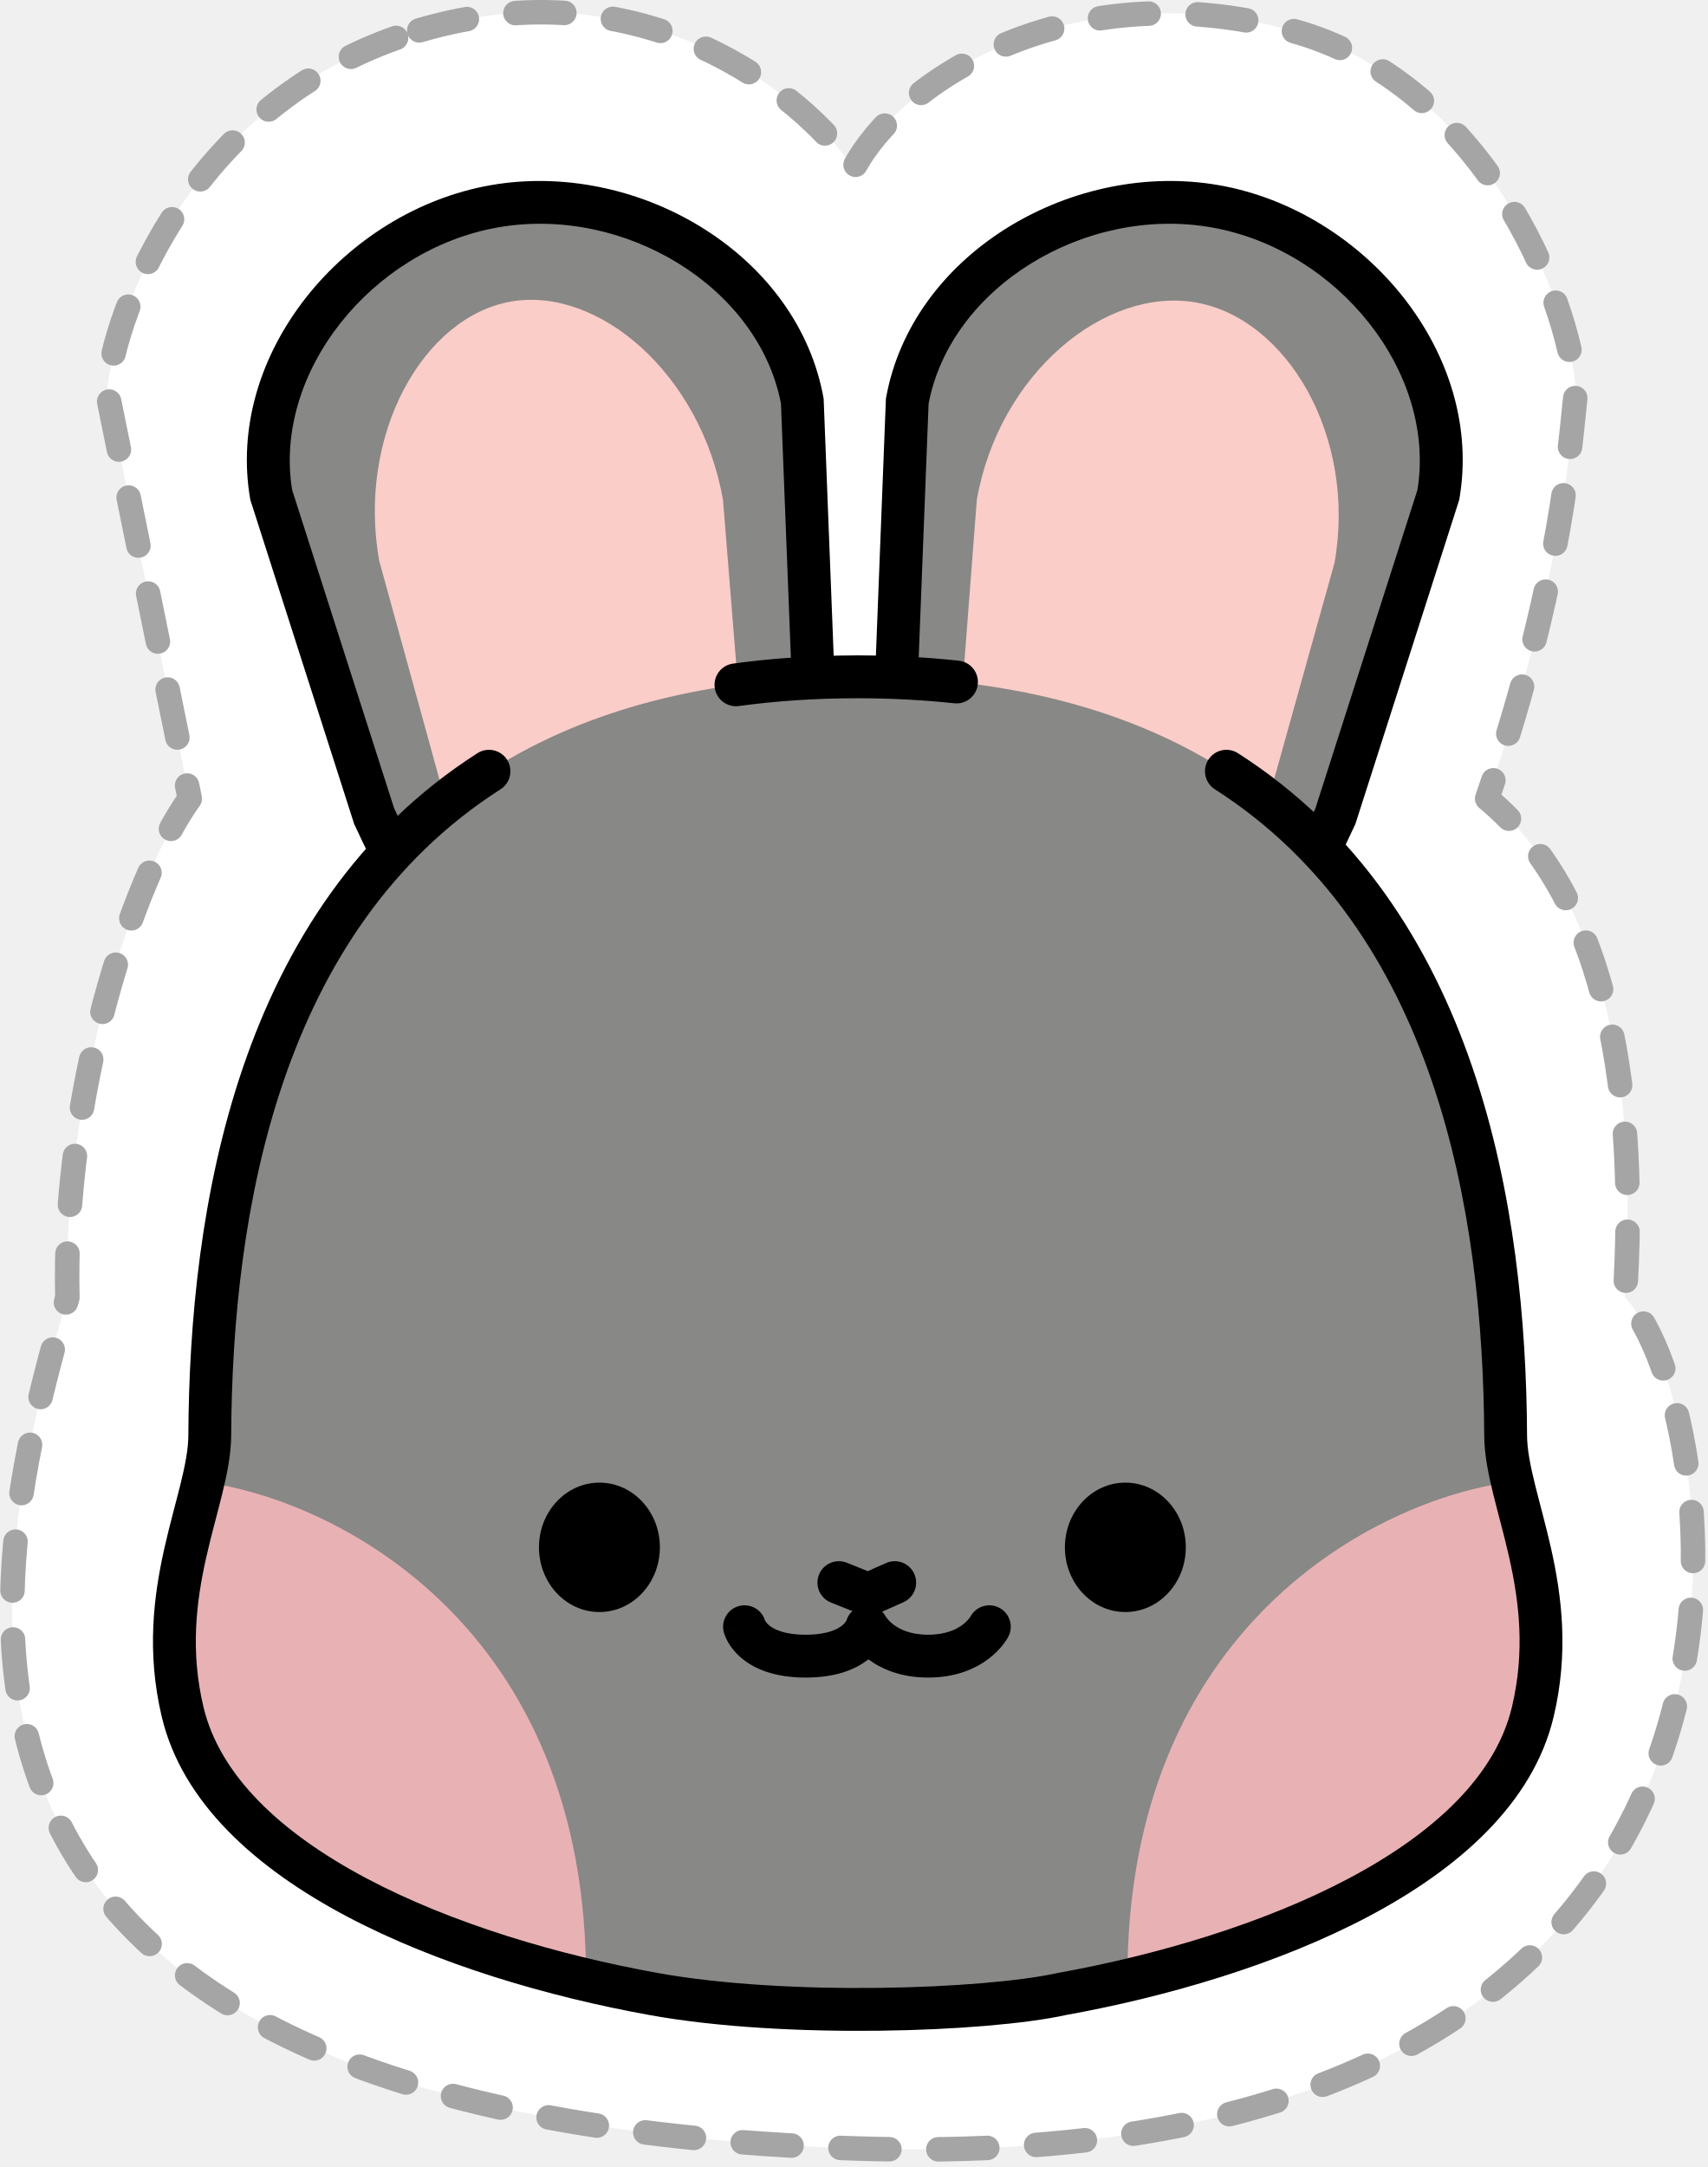
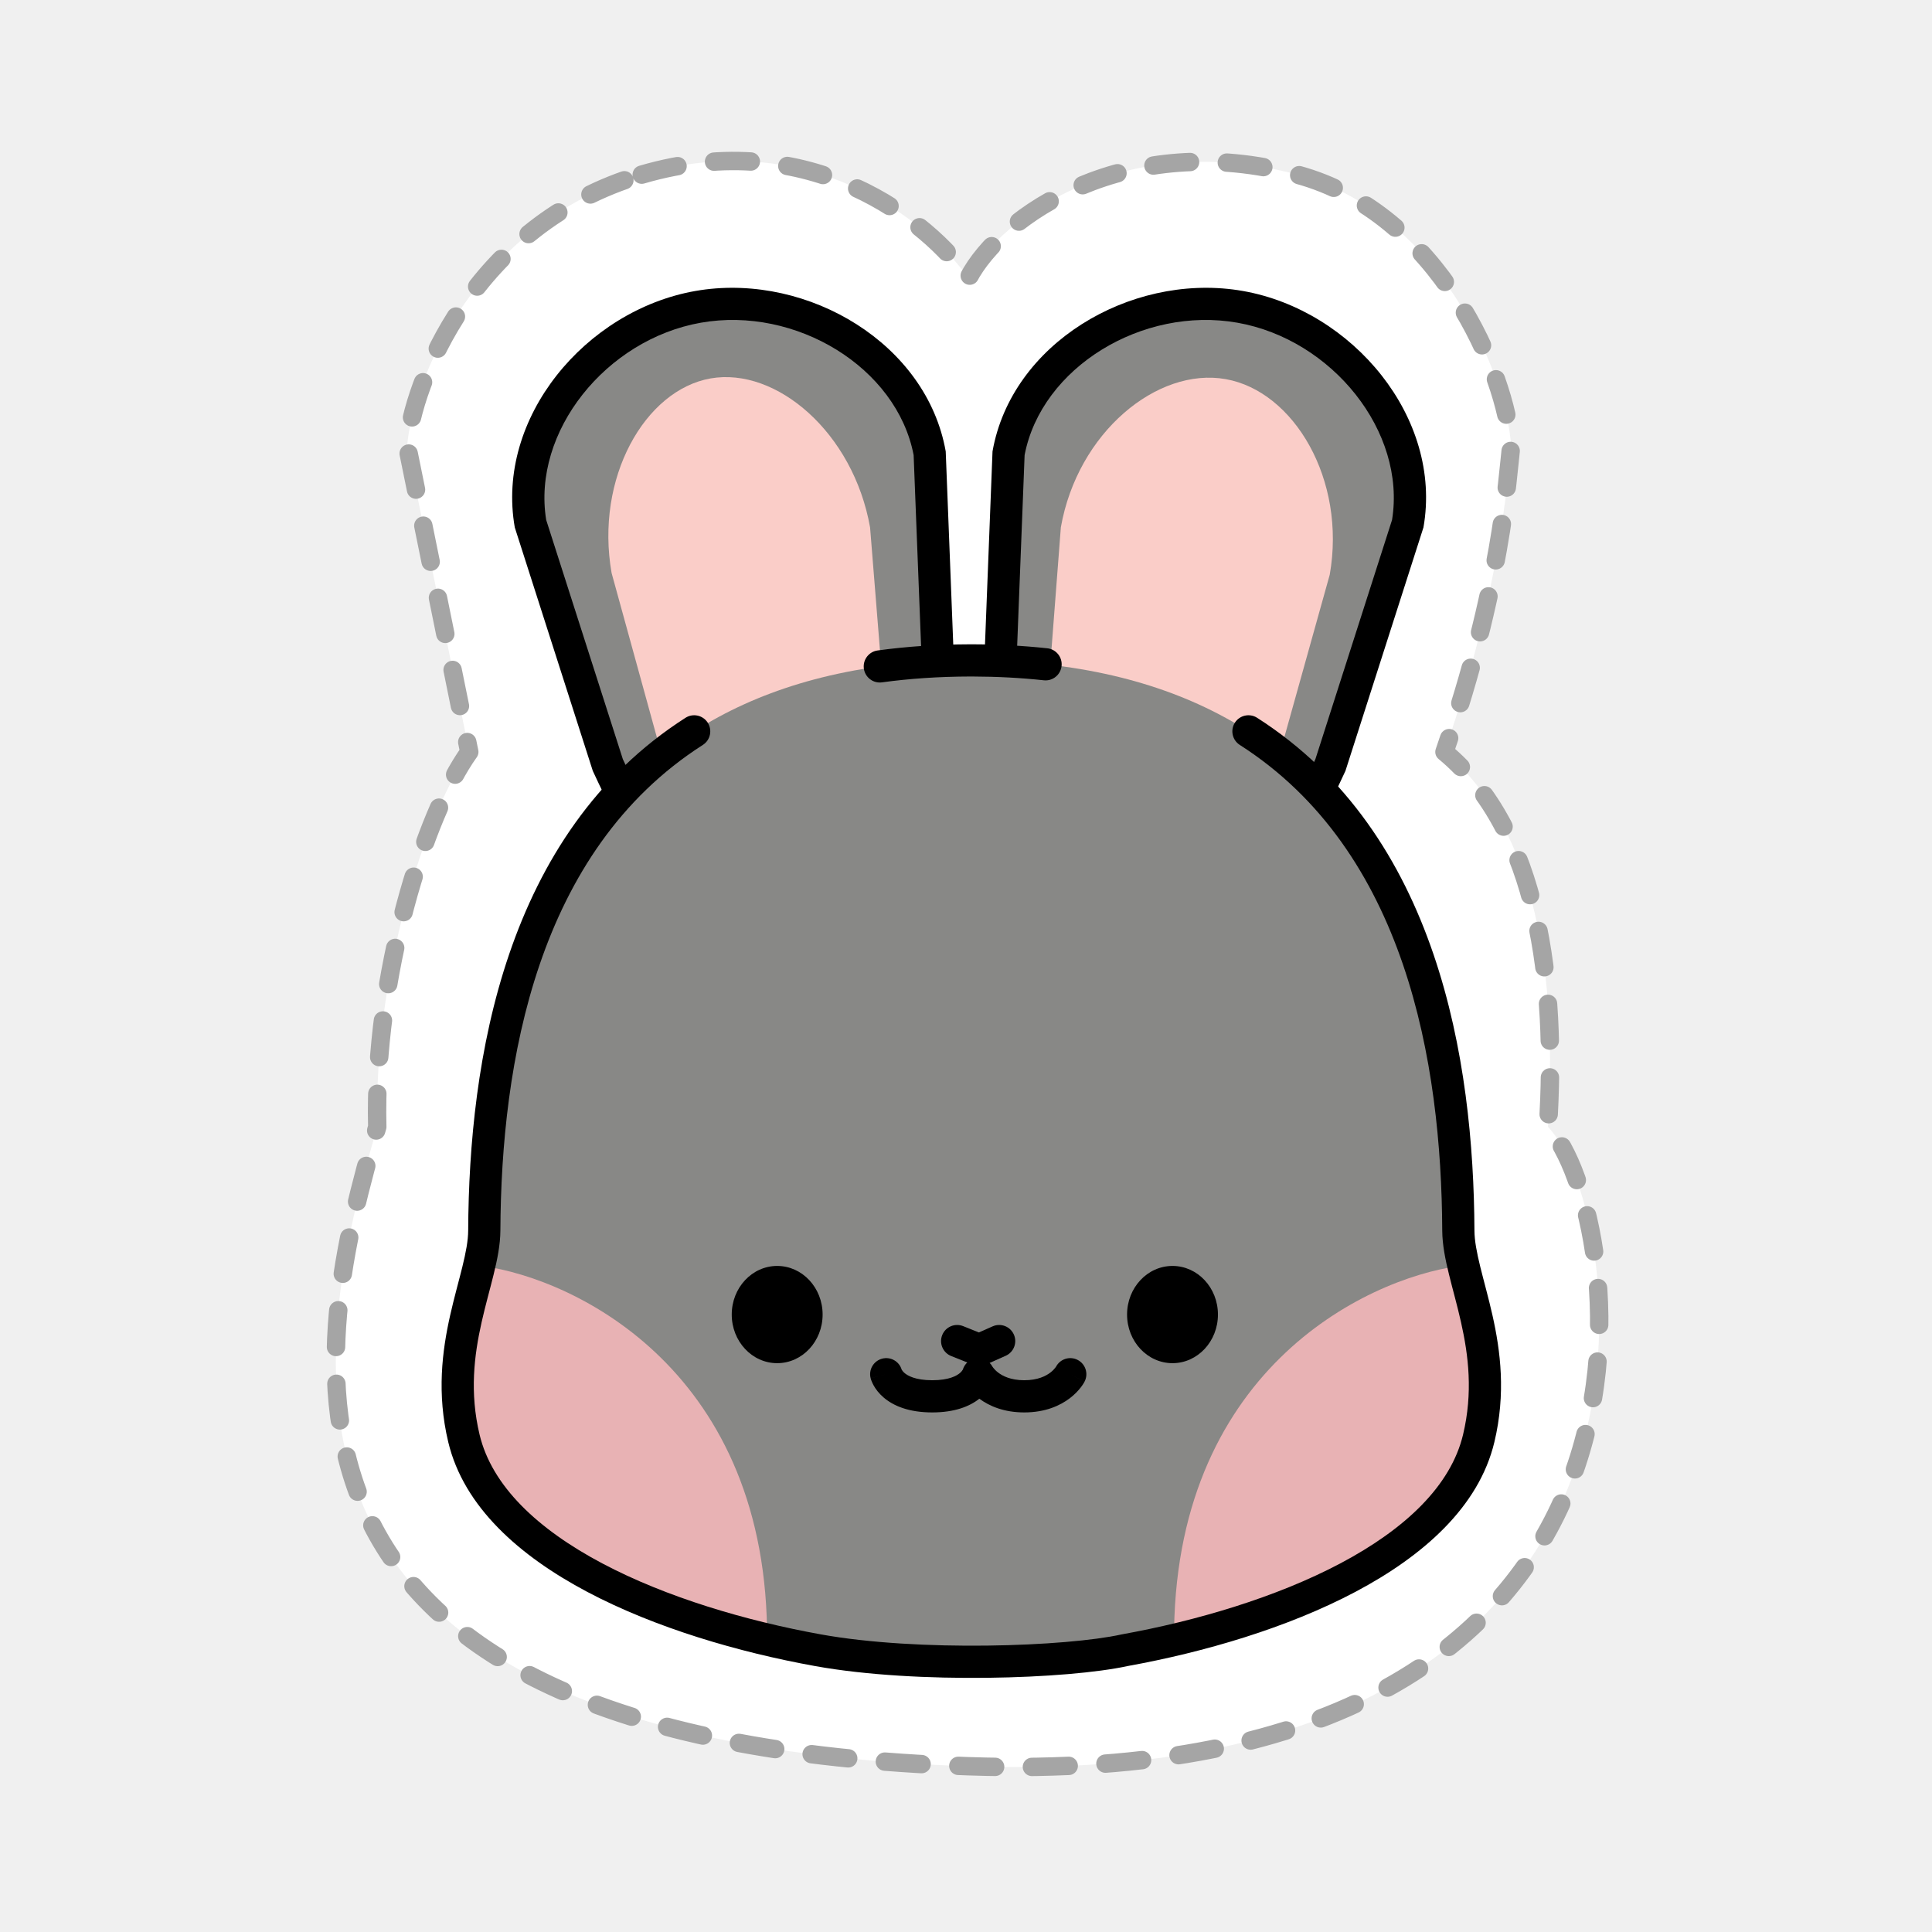
- <svg xmlns="http://www.w3.org/2000/svg" width="279" height="354" viewBox="0 0 279 354" fill="none">
-   <path d="M68.509 4.963C105.309 -5.837 131.176 15.463 139.509 27.463C146.51 13.963 174.01 -5.037 211.01 4.963C242.01 13.341 256.51 48.463 257.51 63.963C256.676 71.129 255.41 94.463 243.01 130.463C263.51 147.463 267.51 180.463 265.51 211.963C282.51 229.463 302.509 356.463 139.509 350.963C-23.491 345.463 -2.491 258.463 11.009 211.963C10.209 179.163 21.343 143.963 31.01 130.463L17.51 63.963C18.51 50.796 31.709 15.763 68.509 4.963Z" fill="white" stroke="#A5A5A5" stroke-width="4" stroke-linecap="round" stroke-linejoin="round" stroke-dasharray="8 8" />
-   <path d="M140.346 110.564C230.846 110.771 245.78 183.293 246.027 234.515C246.078 245.07 255.156 259.978 250.458 279.676C242.11 314.677 172.111 329.739 140.151 328.685C108.192 329.739 38.193 314.677 29.845 279.676C25.147 259.978 34.224 245.07 34.275 234.515C34.522 183.292 49.456 110.771 139.957 110.564V110.562C140.022 110.562 140.086 110.563 140.151 110.563C140.215 110.563 140.281 110.562 140.346 110.562V110.564Z" fill="#888886" />
-   <path d="M42.617 82.462C38.487 59.043 57.453 36.123 80.556 32.049C103.659 27.976 129.32 43.026 133.45 66.446L135.678 121.019C137.968 154.969 125.155 172.844 111.954 175.171L100.002 177.279C86.801 179.606 73.215 165.137 59.188 134.506L42.617 82.462Z" fill="#888886" />
-   <path d="M236.891 82.094C241.092 58.269 222.251 35.032 199.217 30.97C176.183 26.909 150.531 42.3 146.33 66.125L143.917 121.618C141.515 156.143 154.235 174.272 167.397 176.593L179.313 178.694C192.475 181.014 206.079 166.257 220.179 135.065L236.891 82.094Z" fill="#888886" />
-   <path d="M61.954 91.567C58.316 70.94 69.171 51.785 83.463 49.265C97.754 46.745 114.506 61.032 118.143 81.659L121.986 129.393C124.942 159.128 117.716 174.155 109.55 175.595L102.156 176.899C93.99 178.339 84.83 165.101 74.668 137.736L61.954 91.567Z" fill="#FACDC8" />
-   <path d="M218.068 91.941C221.708 71.301 210.299 52.036 195.432 49.415C180.566 46.794 163.256 60.994 159.616 81.635L155.947 129.432C153.076 159.203 160.686 174.308 169.181 175.805L176.872 177.162C185.367 178.66 194.796 165.459 205.169 138.111L218.068 91.941Z" fill="#FACDC8" />
-   <path d="M99.6 246.045C99.6 251.883 95.298 256.615 89.992 256.615C84.685 256.615 80.383 251.883 80.383 246.045C80.383 240.208 84.685 235.476 89.992 235.476C95.298 235.476 99.6 240.208 99.6 246.045Z" fill="black" />
-   <path d="M200.492 246.045C200.492 251.883 196.19 256.615 190.883 256.615C185.576 256.615 181.274 251.883 181.274 246.045C181.274 240.208 185.576 235.476 190.883 235.476C196.19 235.476 200.492 240.208 200.492 246.045Z" fill="black" />
-   <path d="M81.259 30.076C104.787 26.536 130.453 41.685 134.588 65.138L136.754 120.674C138.997 154.681 126.192 172.87 112.804 175.72L112.166 175.844L110.95 168.951C115.053 168.227 120.182 164.897 124.199 157.106C128.201 149.344 130.849 137.497 129.77 121.135L129.76 120.947L127.612 65.931C123.96 46.845 101.97 33.517 81.356 37.152C60.74 40.787 44.632 60.836 47.732 80.022L64.395 132.027C71.397 147.12 78.038 157.637 84.185 164.025C90.377 170.458 95.068 171.751 98.624 171.124L99.839 178.018L99.201 178.117C85.788 179.955 72.028 165.239 57.865 134.584L40.906 81.657C36.705 57.832 56.314 34.459 80.141 30.258L81.259 30.076ZM110.95 168.951L112.166 175.844L99.839 178.018L98.624 171.124L110.95 168.951Z" fill="black" />
-   <path d="M198.09 30.076C174.561 26.536 148.896 41.685 144.76 65.138L142.595 120.674C140.352 154.681 153.157 172.87 166.544 175.72L167.183 175.844L168.398 168.951C164.296 168.227 159.166 164.897 155.149 157.106C151.148 149.344 148.499 137.497 149.579 121.135L149.589 120.947L151.737 65.931C155.389 46.845 177.378 33.517 197.992 37.152C218.608 40.787 234.717 60.836 231.617 80.022L214.954 132.027C207.951 147.12 201.311 157.637 195.163 164.025C188.972 170.458 184.281 171.751 180.725 171.124L179.509 178.018L180.147 178.117C193.561 179.955 207.321 165.239 221.484 134.584L238.442 81.657C242.643 57.832 223.035 34.459 199.208 30.258L198.09 30.076ZM168.398 168.951L167.183 175.844L179.509 178.018L180.725 171.124L168.398 168.951Z" fill="black" />
-   <path d="M140.346 110.564C230.847 110.771 245.78 183.293 246.028 234.515C246.079 245.07 255.156 259.979 250.458 279.676C242.11 314.677 172.111 329.739 140.152 328.685C108.192 329.738 38.193 314.677 29.845 279.676C25.147 259.979 34.225 245.07 34.276 234.515C34.523 183.293 49.457 110.77 139.958 110.564V110.562C140.023 110.562 140.087 110.563 140.152 110.563C140.216 110.563 140.281 110.562 140.346 110.562V110.564Z" fill="#888886" />
-   <path d="M95.757 323.876C96.141 265.455 54.599 245.084 33.78 242.202C28.976 249.568 26.677 274.391 30.417 282.078C39.065 299.854 49.635 309.463 95.757 323.876Z" fill="#E8B2B4" />
-   <path d="M184.223 323.876C183.838 265.455 225.38 245.084 246.199 242.202C251.004 249.568 253.302 274.391 249.562 282.078C240.914 299.854 230.345 309.463 184.223 323.876Z" fill="#E8B2B4" />
-   <path d="M78.018 123.042C79.646 122 81.81 122.476 82.852 124.104C83.893 125.733 83.417 127.898 81.788 128.939C45.719 152.001 37.952 197.923 37.776 234.532C37.761 237.612 37.094 240.864 36.3 244.09C35.464 247.488 34.538 250.684 33.694 254.434C32.064 261.684 31.075 269.744 33.25 278.864C35.91 290.016 45.84 299.411 59.932 306.871C73.903 314.267 91.263 319.377 107.43 322.298C117.984 324.205 131.307 324.886 143.595 324.739C155.922 324.591 166.884 323.613 172.744 322.325L172.873 322.298C189.04 319.377 206.401 314.266 220.372 306.87C234.463 299.41 244.394 290.016 247.054 278.864C249.229 269.744 248.239 261.684 246.609 254.434C245.765 250.684 244.84 247.488 244.004 244.09C243.21 240.864 242.542 237.612 242.527 234.532C242.351 197.923 234.584 152.001 198.515 128.939C196.886 127.898 196.41 125.733 197.451 124.104C198.493 122.476 200.658 122 202.286 123.042C241.66 148.217 249.35 197.651 249.527 234.498C249.538 236.695 250.025 239.265 250.801 242.417C251.534 245.399 252.593 249.14 253.439 252.899C255.185 260.666 256.385 269.91 253.862 280.488C250.496 294.603 238.335 305.281 223.647 313.057C208.862 320.884 190.787 326.168 174.196 329.172C167.628 330.609 156.13 331.589 143.679 331.739C131.157 331.889 117.345 331.204 106.185 329.187C89.572 326.185 71.464 320.896 56.656 313.057C41.968 305.281 29.807 294.603 26.441 280.488C23.918 269.91 25.118 260.666 26.864 252.899C27.71 249.14 28.769 245.399 29.502 242.417C30.278 239.265 30.765 236.695 30.776 234.498C30.953 197.651 38.643 148.217 78.018 123.042ZM140.445 107.065C146.127 107.081 151.531 107.376 156.668 107.931C158.59 108.139 159.98 109.865 159.773 111.787C159.565 113.708 157.838 115.098 155.916 114.89C151.01 114.36 145.822 114.076 140.338 114.064C140.318 114.064 140.298 114.062 140.278 114.062C140.224 114.062 140.37 114.063 140.155 114.063H140.148C139.932 114.063 140.082 114.062 140.024 114.062C140.004 114.062 139.984 114.064 139.965 114.064C133.1 114.08 126.7 114.52 120.735 115.337C118.82 115.6 117.055 114.26 116.792 112.345C116.53 110.43 117.869 108.665 119.784 108.403C126.058 107.543 132.744 107.085 139.867 107.065C139.897 107.064 139.927 107.062 139.957 107.062C140.003 107.062 140.048 107.063 140.079 107.063H140.225C140.256 107.063 140.3 107.062 140.346 107.062C140.379 107.062 140.412 107.064 140.445 107.065Z" fill="black" />
-   <path d="M107.827 252.771C107.827 258.609 103.404 263.341 97.948 263.341C92.493 263.341 88.07 258.609 88.07 252.771C88.07 246.934 92.493 242.202 97.948 242.202C103.404 242.202 107.827 246.934 107.827 252.771Z" fill="black" />
-   <path d="M193.766 252.771C193.766 258.609 189.343 263.341 183.888 263.341C178.432 263.341 174.01 258.609 174.01 252.771C174.01 246.934 178.432 242.202 183.888 242.202C189.343 242.202 193.766 246.934 193.766 252.771Z" fill="black" />
-   <path d="M120.785 262.354C122.598 261.888 124.446 262.931 124.997 264.698C125.004 264.714 125.016 264.743 125.038 264.781C125.113 264.915 125.289 265.182 125.644 265.485C126.301 266.047 127.946 267.048 131.658 267.048C135.37 267.048 137.015 266.047 137.672 265.485C138.026 265.182 138.202 264.915 138.277 264.781C138.307 264.728 138.322 264.693 138.325 264.686C138.323 264.691 138.317 264.708 138.307 264.737C138.303 264.752 138.297 264.771 138.291 264.793C138.287 264.804 138.284 264.817 138.281 264.83C138.279 264.836 138.277 264.843 138.275 264.85C138.274 264.853 138.273 264.857 138.272 264.86C138.272 264.862 138.271 264.864 138.271 264.865C138.635 263.461 139.827 262.426 141.269 262.265C142.708 262.103 144.097 262.845 144.764 264.129C144.762 264.125 144.76 264.12 144.758 264.116C144.754 264.108 144.75 264.102 144.747 264.096C144.74 264.084 144.736 264.076 144.734 264.072C144.73 264.065 144.734 264.073 144.747 264.093C144.772 264.134 144.832 264.225 144.928 264.35C145.123 264.601 145.462 264.98 145.971 265.373C146.948 266.125 148.704 267.048 151.661 267.048C154.617 267.048 156.374 266.125 157.35 265.373C157.86 264.98 158.198 264.601 158.393 264.35C158.49 264.225 158.549 264.134 158.575 264.093C158.587 264.073 158.592 264.065 158.588 264.072C158.585 264.076 158.581 264.084 158.575 264.096C158.572 264.102 158.567 264.108 158.563 264.116C158.561 264.12 158.56 264.125 158.557 264.129C159.445 262.42 161.548 261.749 163.262 262.63C164.981 263.514 165.659 265.624 164.775 267.343L161.663 265.743C164.634 267.271 164.768 267.342 164.773 267.347C164.773 267.347 164.772 267.349 164.771 267.351C164.77 267.353 164.769 267.357 164.767 267.359C164.764 267.365 164.761 267.371 164.757 267.377C164.751 267.389 164.744 267.403 164.736 267.418C164.72 267.448 164.7 267.483 164.678 267.522C164.634 267.6 164.578 267.696 164.508 267.807C164.37 268.029 164.177 268.314 163.924 268.639C163.421 269.288 162.671 270.11 161.623 270.918C159.481 272.568 156.236 274.048 151.661 274.048C147.224 274.048 144.041 272.654 141.899 271.066C139.739 272.775 136.469 274.048 131.658 274.048C126.603 274.048 123.247 272.646 121.094 270.806C120.045 269.908 119.364 268.974 118.933 268.207C118.719 267.825 118.568 267.486 118.463 267.214C118.41 267.078 118.369 266.958 118.337 266.858C118.321 266.807 118.306 266.761 118.295 266.721C118.289 266.701 118.284 266.682 118.279 266.664C118.277 266.655 118.274 266.646 118.272 266.638C118.271 266.634 118.27 266.63 118.269 266.626C118.269 266.624 118.268 266.621 118.267 266.62C118.267 266.617 118.288 266.609 121.656 265.743L118.266 266.614C117.785 264.742 118.913 262.835 120.785 262.354ZM125.044 264.867C125.043 264.866 125.043 264.862 125.043 264.86C125.042 264.857 125.041 264.853 125.04 264.85C125.038 264.843 125.037 264.836 125.035 264.83C125.031 264.817 125.027 264.804 125.024 264.793C125.018 264.771 125.012 264.752 125.007 264.737C125.007 264.735 125.006 264.733 125.006 264.731C125.019 264.776 125.032 264.821 125.044 264.867Z" fill="black" />
-   <path d="M144.781 255.338C146.548 254.554 148.615 255.349 149.401 257.115C150.186 258.881 149.391 260.95 147.624 261.735L143.3 263.657C142.437 264.04 141.456 264.059 140.579 263.709L135.775 261.787C133.98 261.069 133.107 259.032 133.824 257.237C134.542 255.442 136.579 254.569 138.374 255.287L141.807 256.661L144.781 255.338Z" fill="black" />
+ <svg xmlns="http://www.w3.org/2000/svg" width="420" height="420" viewBox="0 0 420 420" fill="none">
+   <path d="M139.513 37.964C176.313 27.164 202.18 48.464 210.513 60.464C217.514 46.964 245.014 27.964 282.014 37.964C313.014 46.342 327.514 81.464 328.514 96.964C327.68 104.131 326.414 127.464 314.014 163.464C334.514 180.464 338.514 213.464 336.514 244.964C353.514 262.464 373.513 389.464 210.513 383.964C47.513 378.464 68.513 291.464 82.013 244.964C81.213 212.164 92.347 176.964 102.014 163.464L88.514 96.964C89.514 83.797 102.713 48.764 139.513 37.964Z" fill="white" stroke="#A5A5A5" stroke-width="4" stroke-linecap="round" stroke-linejoin="round" stroke-dasharray="8 8" />
+   <path d="M211.35 143.565C301.85 143.772 316.783 216.294 317.031 267.516C317.082 278.071 326.16 292.979 321.462 312.677C313.114 347.678 243.115 362.74 211.155 361.686C179.196 362.74 109.197 347.678 100.849 312.677C96.151 292.979 105.228 278.071 105.279 267.516C105.526 216.294 120.46 143.772 210.961 143.565V143.563C211.026 143.563 211.09 143.564 211.154 143.564C211.219 143.564 211.285 143.563 211.35 143.563V143.565Z" fill="#888886" />
+   <path d="M113.621 115.463C109.491 92.044 128.457 69.124 151.56 65.05C174.663 60.977 200.324 76.028 204.453 99.447L206.682 154.02C208.972 187.97 196.159 205.845 182.958 208.172L171.006 210.28C157.805 212.608 144.219 198.139 130.191 167.507L113.621 115.463Z" fill="#888886" />
+   <path d="M307.895 115.095C312.096 91.27 293.255 68.033 270.221 63.971C247.187 59.91 221.535 75.301 217.334 99.126L214.921 154.619C212.519 189.144 225.239 207.273 238.401 209.594L250.317 211.695C263.479 214.016 277.083 199.258 291.183 168.066L307.895 115.095Z" fill="#888886" />
+   <path d="M132.957 124.568C129.32 103.941 140.175 84.786 154.467 82.266C168.758 79.746 185.51 94.034 189.147 114.66L192.99 162.394C195.946 192.129 188.72 207.157 180.554 208.596L173.16 209.9C164.994 211.34 155.834 198.102 145.672 170.737L132.957 124.568Z" fill="#FACDC8" />
+   <path d="M289.072 124.943C292.712 104.302 281.303 85.037 266.436 82.416C251.569 79.795 234.26 93.995 230.62 114.636L226.951 162.433C224.08 192.204 231.69 207.309 240.185 208.807L247.876 210.163C256.371 211.661 265.8 198.46 276.173 171.112L289.072 124.943Z" fill="#FACDC8" />
+   <path d="M170.604 279.046C170.604 284.884 166.302 289.616 160.995 289.616C155.689 289.616 151.387 284.884 151.387 279.046C151.387 273.209 155.689 268.477 160.995 268.477C166.302 268.477 170.604 273.209 170.604 279.046Z" fill="black" />
+   <path d="M271.496 279.046C271.496 284.884 267.194 289.616 261.887 289.616C256.58 289.616 252.278 284.884 252.278 279.046C252.278 273.209 256.58 268.477 261.887 268.477C267.194 268.477 271.496 273.209 271.496 279.046Z" fill="black" />
+   <path d="M152.263 63.077C175.791 59.537 201.457 74.686 205.592 98.139L207.758 153.675C210.001 187.682 197.196 205.871 183.808 208.721L183.17 208.845L181.954 201.952C186.057 201.228 191.186 197.898 195.203 190.107C199.205 182.346 201.853 170.499 200.774 154.136L200.764 153.948L198.616 98.932C194.964 79.846 172.974 66.518 152.36 70.153C131.744 73.788 115.636 93.837 118.736 113.023L135.399 165.028C142.401 180.121 149.042 190.638 155.189 197.026C161.381 203.459 166.072 204.752 169.628 204.125L170.843 211.019L170.205 211.119C156.792 212.956 143.032 198.24 128.869 167.585L111.91 114.658C107.709 90.833 127.318 67.461 151.145 63.259L152.263 63.077ZM181.954 201.952L183.17 208.845L170.843 211.019L169.628 204.125L181.954 201.952Z" fill="black" />
+   <path d="M269.094 63.077C245.565 59.537 219.9 74.686 215.764 98.139L213.598 153.675C211.355 187.682 224.16 205.871 237.548 208.721L238.187 208.845L239.402 201.952C235.3 201.228 230.17 197.898 226.153 190.107C222.152 182.346 219.503 170.499 220.583 154.136L220.593 153.948L222.741 98.932C226.393 79.846 248.382 66.518 268.996 70.153C289.612 73.788 305.721 93.837 302.62 113.023L285.958 165.028C278.955 180.121 272.315 190.638 266.167 197.026C259.976 203.459 255.285 204.752 251.729 204.125L250.513 211.019L251.151 211.119C264.565 212.956 278.325 198.24 292.488 167.585L309.446 114.658C313.647 90.833 294.039 67.461 270.212 63.259L269.094 63.077ZM239.402 201.952L238.187 208.845L250.513 211.019L251.729 204.125L239.402 201.952Z" fill="black" />
+   <path d="M211.35 143.565C301.851 143.772 316.784 216.294 317.032 267.516C317.083 278.071 326.16 292.98 321.462 312.677C313.114 347.678 243.115 362.74 211.156 361.686C179.196 362.74 109.197 347.678 100.849 312.677C96.151 292.98 105.228 278.071 105.28 267.516C105.527 216.294 120.461 143.771 210.962 143.565V143.563C211.027 143.563 211.091 143.564 211.156 143.564C211.22 143.564 211.285 143.563 211.35 143.563V143.565Z" fill="#888886" />
+   <path d="M166.761 356.877C167.145 298.456 125.603 278.086 104.784 275.203C99.98 282.57 97.681 307.392 101.421 315.079C110.069 332.855 120.639 342.464 166.761 356.877Z" fill="#E8B2B4" />
+   <path d="M255.227 356.877C254.842 298.456 296.384 278.086 317.203 275.203C322.008 282.57 324.306 307.392 320.566 315.079C311.918 332.855 301.349 342.464 255.227 356.877Z" fill="#E8B2B4" />
+   <path d="M149.022 156.043C150.65 155.001 152.814 155.477 153.856 157.105C154.897 158.734 154.421 160.899 152.792 161.94C116.723 185.002 108.956 230.924 108.779 267.533C108.765 270.613 108.098 273.865 107.304 277.091C106.468 280.49 105.542 283.686 104.698 287.435C103.068 294.685 102.079 302.745 104.254 311.865C106.914 323.017 116.844 332.412 130.936 339.872C144.907 347.268 162.267 352.378 178.434 355.299C188.988 357.207 202.31 357.888 214.599 357.74C226.926 357.592 237.888 356.615 243.748 355.326L243.877 355.299C260.044 352.378 277.405 347.267 291.376 339.871C305.467 332.411 315.398 323.017 318.058 311.865C320.233 302.745 319.243 294.685 317.612 287.435C316.769 283.686 315.844 280.489 315.008 277.091C314.214 273.865 313.546 270.613 313.531 267.533C313.355 230.924 305.588 185.002 269.519 161.94C267.89 160.899 267.414 158.734 268.455 157.105C269.497 155.477 271.662 155.001 273.29 156.043C312.664 181.218 320.353 230.652 320.531 267.499C320.542 269.696 321.029 272.266 321.805 275.419C322.538 278.4 323.597 282.141 324.443 285.9C326.189 293.667 327.389 302.911 324.866 313.489C321.5 327.604 309.339 338.282 294.651 346.058C279.866 353.885 261.791 359.169 245.2 362.173C238.631 363.61 227.134 364.59 214.683 364.74C202.16 364.89 188.349 364.205 177.189 362.188C160.576 359.186 142.468 353.897 127.66 346.058C112.972 338.282 100.811 327.604 97.445 313.489C94.922 302.911 96.122 293.667 97.868 285.9C98.713 282.141 99.773 278.4 100.506 275.419C101.282 272.266 101.769 269.696 101.779 267.499C101.957 230.652 109.647 181.218 149.022 156.043ZM211.449 140.066C217.131 140.082 222.535 140.377 227.672 140.932C229.594 141.14 230.984 142.866 230.777 144.788C230.569 146.71 228.842 148.099 226.92 147.891C222.014 147.361 216.826 147.078 211.342 147.065C211.322 147.065 211.302 147.063 211.282 147.063C211.228 147.063 211.374 147.064 211.159 147.064H211.152C210.935 147.064 211.085 147.063 211.027 147.063C211.008 147.063 210.988 147.065 210.969 147.065C204.104 147.081 197.704 147.521 191.738 148.339C189.823 148.601 188.058 147.261 187.796 145.346C187.534 143.431 188.873 141.666 190.788 141.404C197.062 140.544 203.748 140.086 210.871 140.066C210.901 140.065 210.931 140.063 210.961 140.063C211.007 140.063 211.052 140.064 211.083 140.064H211.229C211.26 140.064 211.304 140.063 211.35 140.063C211.383 140.063 211.416 140.065 211.449 140.066Z" fill="black" />
+   <path d="M178.831 285.772C178.831 291.61 174.408 296.342 168.952 296.342C163.497 296.342 159.074 291.61 159.074 285.772C159.074 279.935 163.497 275.203 168.952 275.203C174.408 275.203 178.831 279.935 178.831 285.772Z" fill="black" />
+   <path d="M264.77 285.772C264.77 291.61 260.347 296.342 254.892 296.342C249.436 296.342 245.014 291.61 245.014 285.772C245.014 279.935 249.436 275.203 254.892 275.203C260.347 275.203 264.77 279.935 264.77 285.772Z" fill="black" />
+   <path d="M191.789 295.355C193.602 294.889 195.449 295.932 196.001 297.699C196.008 297.715 196.02 297.744 196.042 297.782C196.117 297.916 196.293 298.183 196.648 298.487C197.305 299.048 198.95 300.049 202.662 300.049C206.374 300.049 208.018 299.048 208.675 298.487C209.03 298.183 209.206 297.916 209.281 297.782C209.311 297.729 209.326 297.694 209.329 297.687C209.327 297.692 209.321 297.709 209.311 297.738C209.306 297.754 209.301 297.772 209.295 297.794C209.291 297.805 209.288 297.818 209.285 297.831C209.283 297.838 209.281 297.844 209.279 297.851C209.278 297.854 209.277 297.858 209.276 297.862C209.276 297.863 209.275 297.865 209.275 297.866C209.639 296.462 210.831 295.427 212.273 295.266C213.712 295.105 215.101 295.846 215.768 297.13C215.766 297.126 215.764 297.121 215.762 297.117C215.758 297.109 215.754 297.103 215.751 297.097C215.744 297.085 215.74 297.077 215.738 297.073C215.734 297.066 215.738 297.074 215.751 297.094C215.776 297.135 215.835 297.226 215.932 297.351C216.127 297.602 216.465 297.981 216.975 298.374C217.952 299.126 219.708 300.049 222.665 300.049C225.621 300.049 227.378 299.126 228.354 298.374C228.864 297.981 229.202 297.602 229.397 297.351C229.494 297.226 229.553 297.135 229.579 297.094C229.591 297.074 229.596 297.066 229.591 297.073C229.589 297.077 229.585 297.085 229.579 297.097C229.576 297.103 229.571 297.109 229.567 297.117C229.565 297.121 229.563 297.126 229.561 297.13C230.449 295.422 232.552 294.75 234.266 295.631C235.985 296.515 236.662 298.625 235.779 300.344L232.667 298.744C235.638 300.272 235.772 300.343 235.777 300.348C235.777 300.348 235.776 300.35 235.775 300.352C235.774 300.354 235.773 300.358 235.771 300.361C235.768 300.366 235.765 300.372 235.761 300.378C235.755 300.391 235.748 300.404 235.74 300.419C235.724 300.449 235.704 300.484 235.682 300.523C235.638 300.601 235.582 300.697 235.512 300.808C235.373 301.03 235.181 301.315 234.928 301.64C234.425 302.289 233.675 303.111 232.627 303.919C230.485 305.569 227.24 307.049 222.665 307.049C218.228 307.049 215.045 305.655 212.903 304.067C210.743 305.776 207.473 307.049 202.662 307.049C197.607 307.049 194.25 305.647 192.098 303.807C191.049 302.909 190.368 301.976 189.937 301.208C189.723 300.826 189.572 300.487 189.466 300.215C189.414 300.079 189.372 299.959 189.34 299.859C189.324 299.808 189.31 299.762 189.298 299.722C189.293 299.702 189.288 299.683 189.283 299.665C189.28 299.656 189.278 299.647 189.276 299.639C189.275 299.635 189.274 299.631 189.273 299.627C189.273 299.625 189.271 299.622 189.271 299.621C189.271 299.618 189.292 299.61 192.66 298.744L189.27 299.615C188.789 297.743 189.917 295.836 191.789 295.355ZM196.048 297.868C196.047 297.867 196.047 297.863 196.047 297.862C196.046 297.858 196.045 297.854 196.044 297.851C196.042 297.844 196.04 297.838 196.039 297.831C196.035 297.818 196.031 297.805 196.028 297.794C196.022 297.772 196.016 297.754 196.011 297.738C196.011 297.736 196.01 297.734 196.009 297.732C196.023 297.777 196.036 297.822 196.048 297.868Z" fill="black" />
+   <path d="M215.785 288.34C217.552 287.555 219.619 288.35 220.404 290.116C221.19 291.882 220.394 293.951 218.628 294.736L214.304 296.658C213.441 297.041 212.46 297.06 211.583 296.71L206.778 294.788C204.984 294.07 204.111 292.033 204.828 290.238C205.546 288.443 207.583 287.57 209.378 288.288L212.811 289.662L215.785 288.34Z" fill="black" />
</svg>
